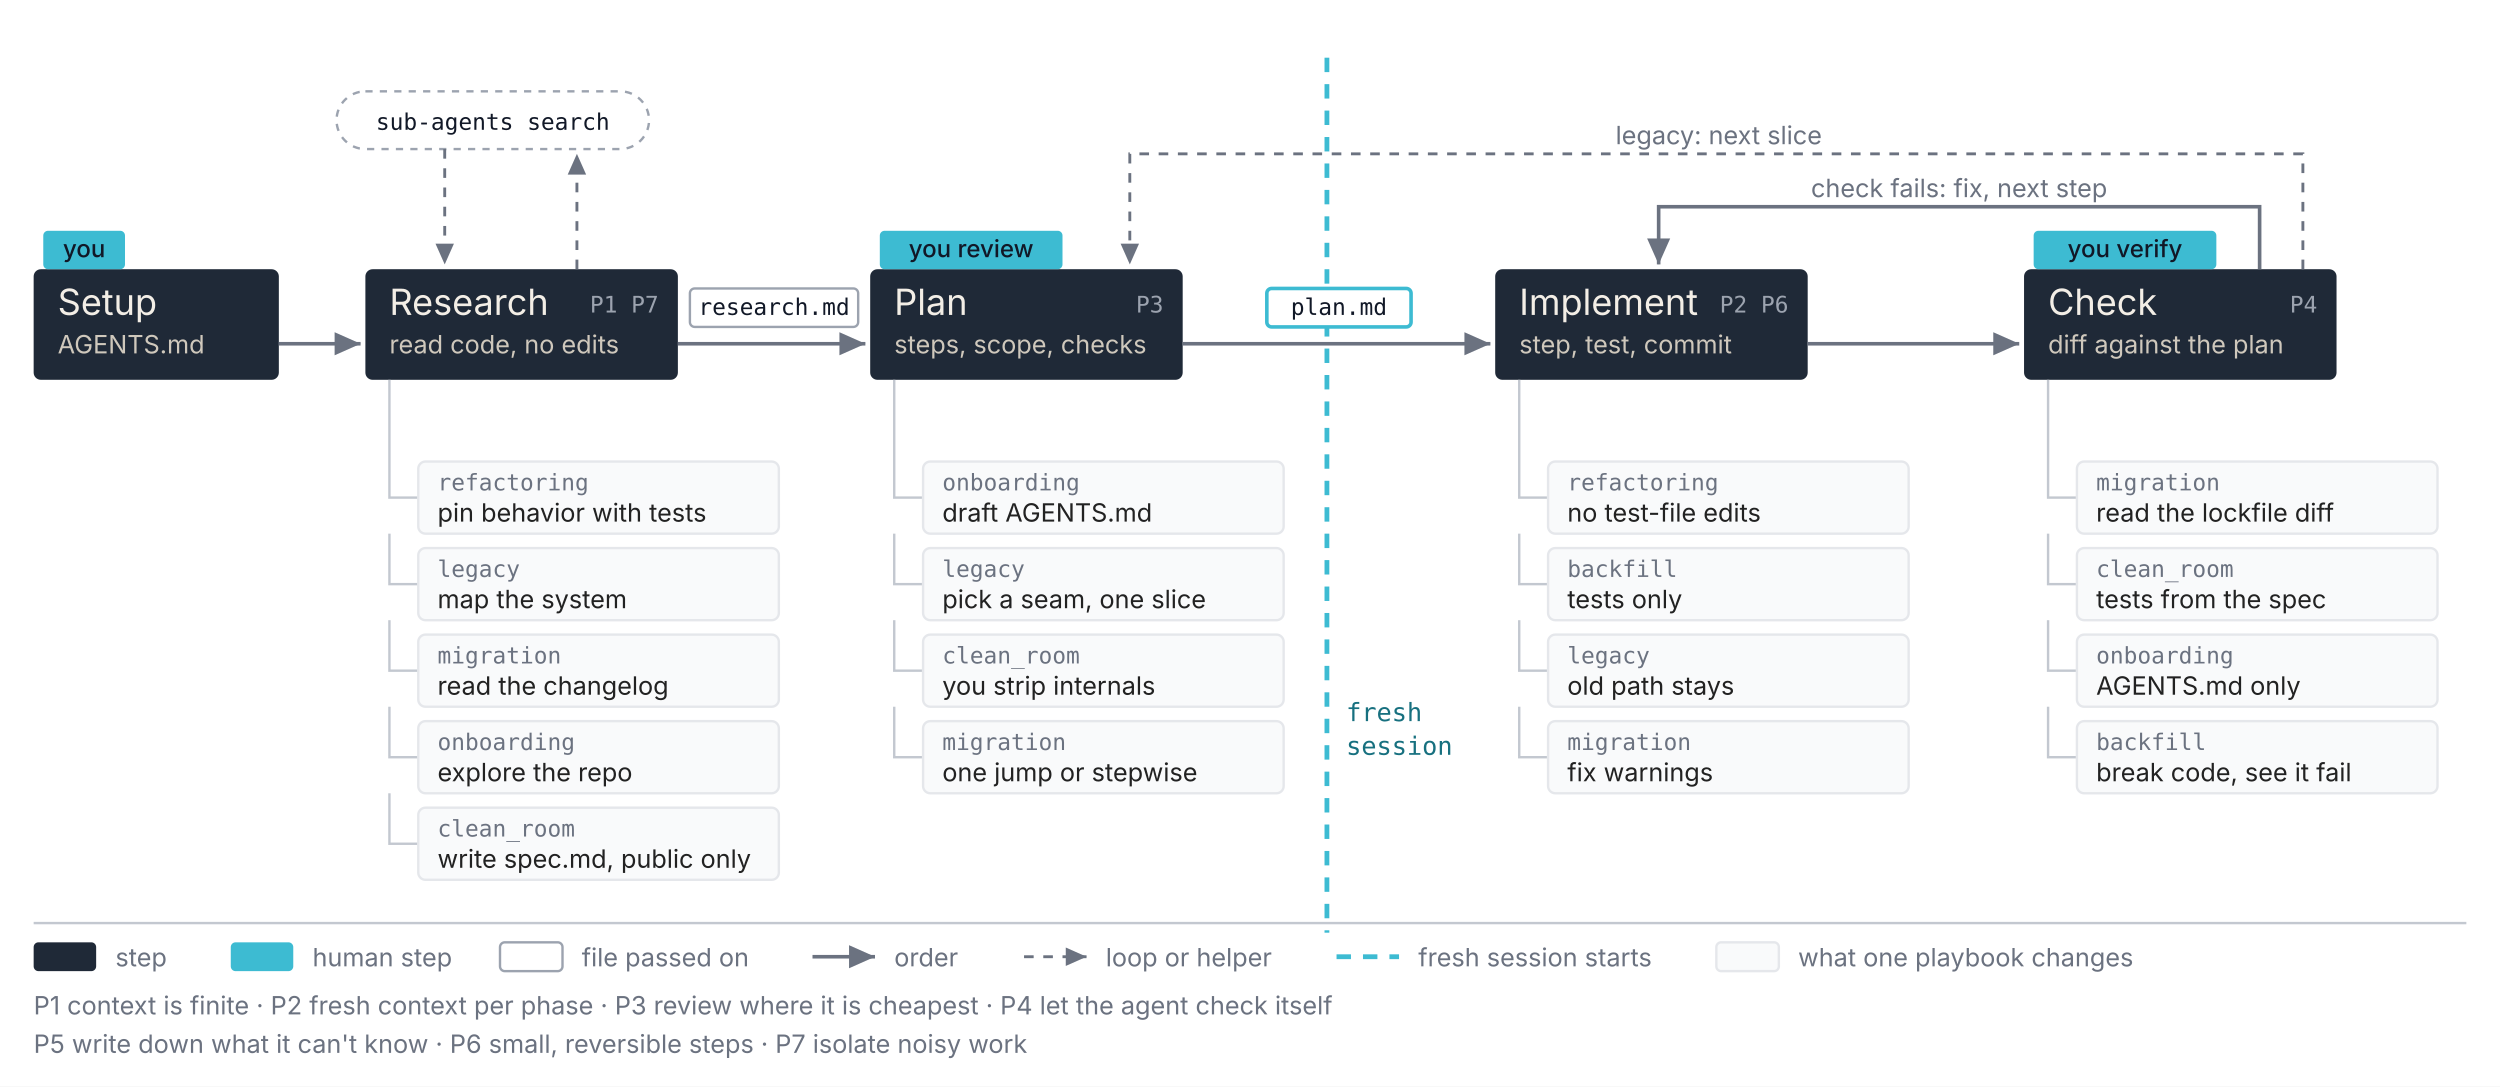
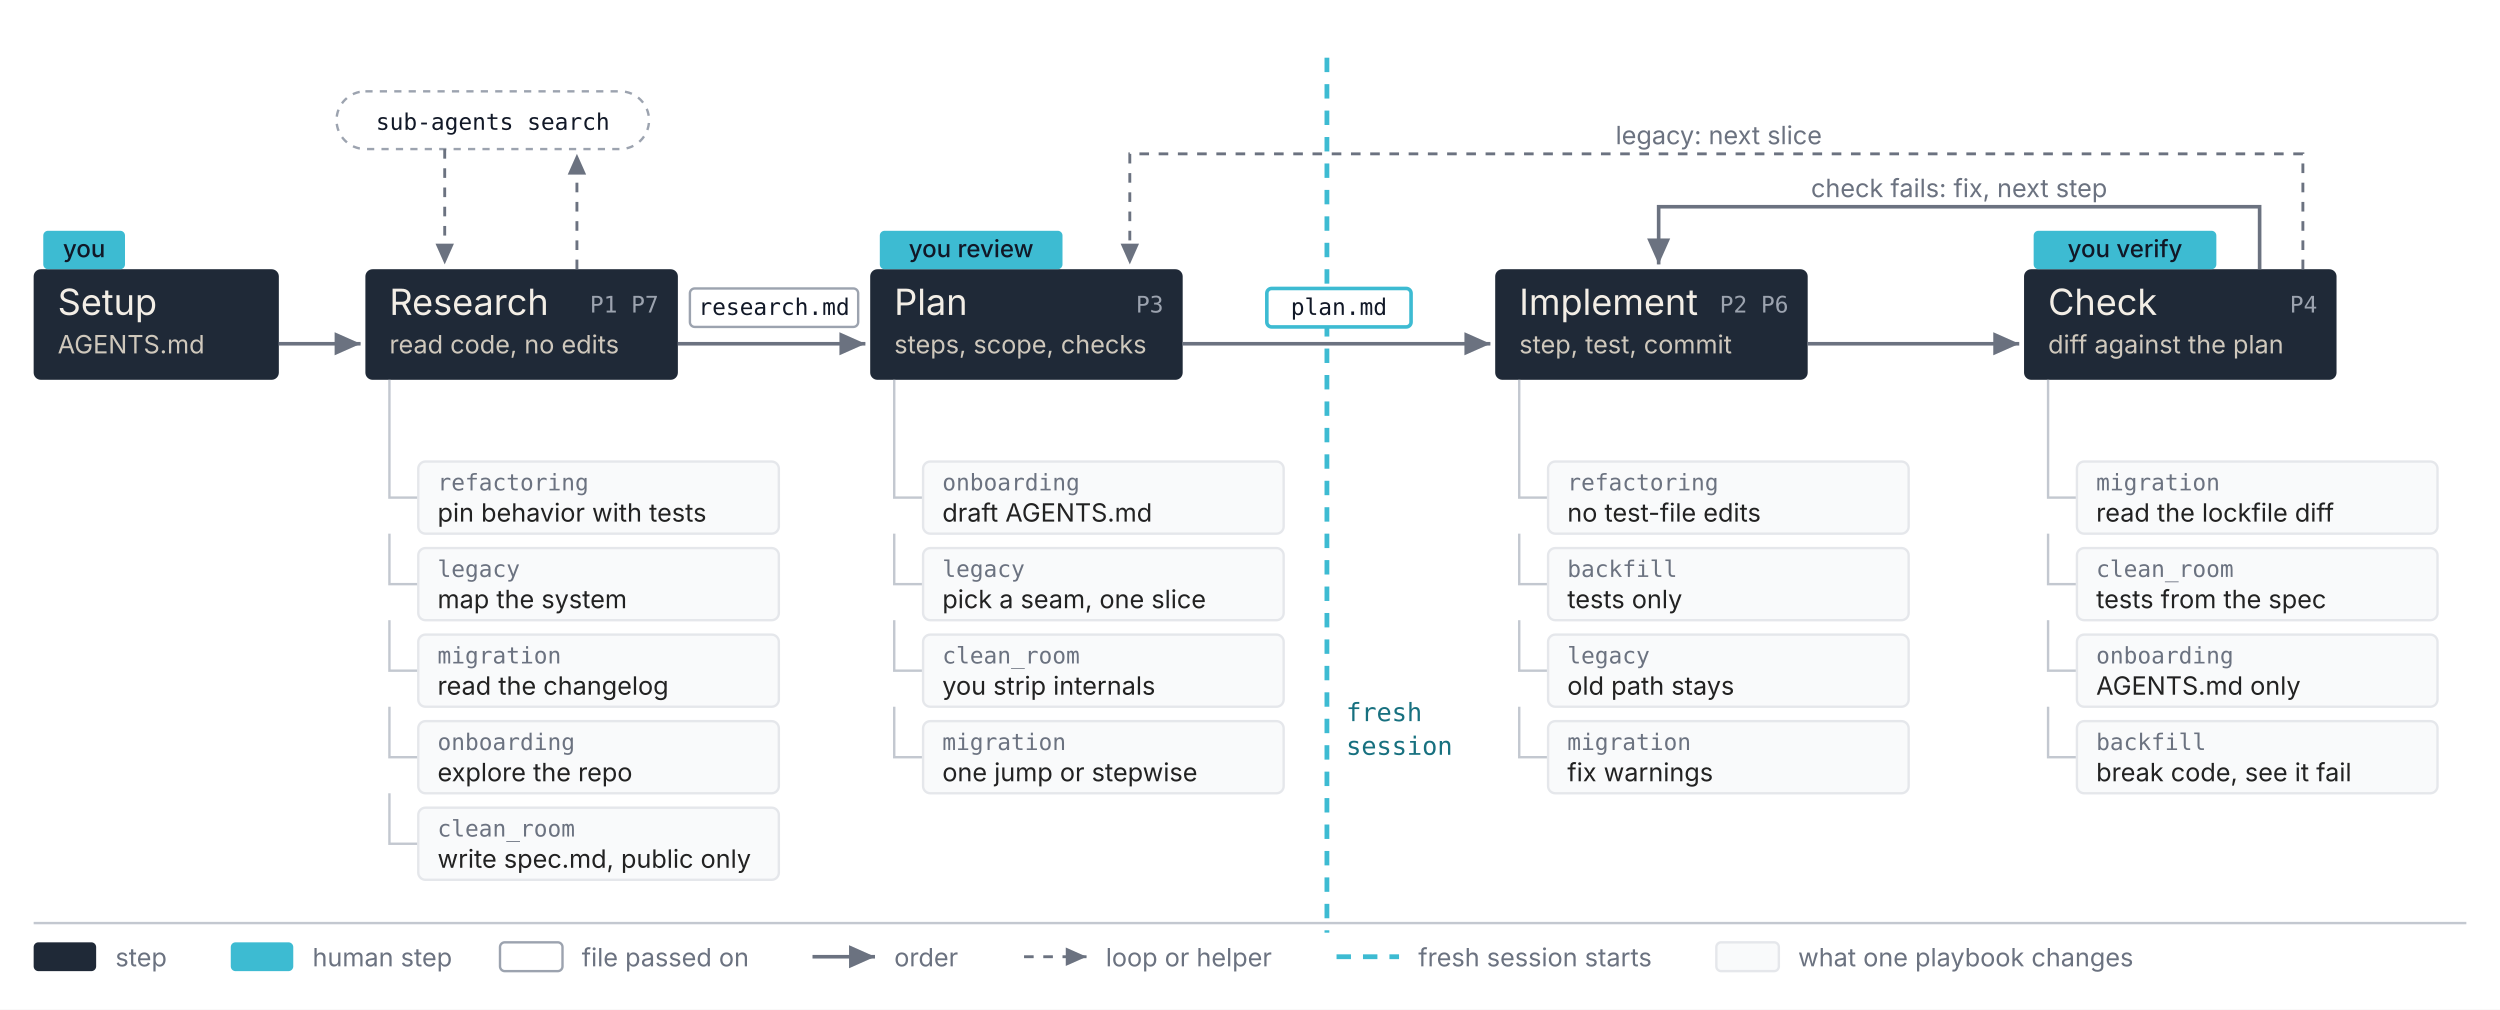
- <svg xmlns="http://www.w3.org/2000/svg" viewBox="0 0 1040 452" width="1040" height="452" role="img" aria-labelledby="t d">
+ <svg xmlns="http://www.w3.org/2000/svg" viewBox="0 0 1040 420" width="1040" height="420" role="img" aria-labelledby="t d">
  <style>
    .bg{fill:#ffffff}
    .node{fill:#1f2937}.nn{font:400 15px "Alata","Inter","Helvetica Neue",Arial,sans-serif;fill:#f3eee6}
    .nd{font:400 10.5px "Inter","Helvetica Neue",Arial,sans-serif;fill:#cfc8bc}.nt{font:400 9.5px "JetBrains Mono",ui-monospace,Menlo,Consolas,monospace;fill:#9ca3af}
    .pill{fill:#f9fafb;stroke:#e5e7eb;stroke-width:1}.pn{font:500 9.5px "JetBrains Mono",ui-monospace,Menlo,Consolas,monospace;fill:#6b7280}
    .pt{font:400 10.5px "Inter","Helvetica Neue",Arial,sans-serif;fill:#222222}
    .chip{fill:#ffffff;stroke:#9ca3af;stroke-width:1}.chipa{fill:#ffffff;stroke:#3dbbd2;stroke-width:1.5}
    .cm{font:400 9.5px "JetBrains Mono",ui-monospace,Menlo,Consolas,monospace;fill:#111827}
    .lbl{font:400 10.5px "Inter","Helvetica Neue",Arial,sans-serif;fill:#6b7280}
    .br{stroke:#c3c8d0;stroke-width:1;fill:none}
    .ln{stroke:#6b7280;stroke-width:1.5;fill:none}.lnd{stroke:#6b7280;stroke-width:1.2;stroke-dasharray:4 4;fill:none}
    .bnd{stroke:#3dbbd2;stroke-width:2;stroke-dasharray:6 5;fill:none}.bt{font:500 10.5px "JetBrains Mono",ui-monospace,Menlo,Consolas,monospace;fill:#17707f}
    .tab{fill:#3dbbd2}.tabt{font:500 10px "Inter","Helvetica Neue",Arial,sans-serif;fill:#111827}
    .ar{fill:#6b7280}
    @media (prefers-color-scheme: dark){
      .bg{fill:#262421}.node{fill:#1d1b19;stroke:#45413b;stroke-width:1}
      .pill{fill:#302d29;stroke:#45413b}.pn{fill:#a59e92}.pt{fill:#ddd6ca}
      .chip{fill:#262421;stroke:#857e73}.chipa{fill:#262421;stroke:#56c8dd}.cm{fill:#e6e0d6}
      .lbl{fill:#a59e92}.br{stroke:#5a554d}.ln,.lnd{stroke:#a59e92}.ar{fill:#a59e92}
      .bnd{stroke:#56c8dd}.bt{fill:#56c8dd}.tab{fill:#56c8dd}.tabt{fill:#262421}
    }
</style>
  <defs>
    <marker id="m" viewBox="0 0 10 10" refX="9" refY="5" markerWidth="8" markerHeight="8" orient="auto-start-reverse">
      <path d="M0 1 L9 5 L0 9 z" class="ar" />
    </marker>
  </defs>
-   <rect class="bg" width="1040" height="452" />
+   <rect class="bg" width="1040" height="420" />
  <line class="bnd" x1="552" y1="24" x2="552" y2="388" />
  <text class="bt" x="560" y="300">fresh</text>
  <text class="bt" x="560" y="314">session</text>
  <rect class="node" x="14" y="112" width="102" height="46" rx="3" />
  <text class="nn" x="24" y="131">Setup</text>
  <text class="nt" x="108" y="130" text-anchor="end" />
  <text class="nd" x="24" y="147">AGENTS.md</text>
  <rect class="tab" x="18" y="96" width="34" height="16" rx="2" />
  <text class="tabt" x="35.0" y="107" text-anchor="middle">you</text>
  <rect class="node" x="152" y="112" width="130" height="46" rx="3" />
  <text class="nn" x="162" y="131">Research</text>
  <text class="nt" x="274" y="130" text-anchor="end">P1 P7</text>
  <text class="nd" x="162" y="147">read code, no edits</text>
  <rect class="node" x="362" y="112" width="130" height="46" rx="3" />
  <text class="nn" x="372" y="131">Plan</text>
  <text class="nt" x="484" y="130" text-anchor="end">P3</text>
  <text class="nd" x="372" y="147">steps, scope, checks</text>
  <rect class="tab" x="366" y="96" width="76" height="16" rx="2" />
  <text class="tabt" x="404.0" y="107" text-anchor="middle">you review</text>
  <rect class="node" x="622" y="112" width="130" height="46" rx="3" />
  <text class="nn" x="632" y="131">Implement</text>
  <text class="nt" x="744" y="130" text-anchor="end">P2 P6</text>
  <text class="nd" x="632" y="147">step, test, commit</text>
  <rect class="node" x="842" y="112" width="130" height="46" rx="3" />
  <text class="nn" x="852" y="131">Check</text>
  <text class="nt" x="964" y="130" text-anchor="end">P4</text>
  <text class="nd" x="852" y="147">diff against the plan</text>
  <rect class="tab" x="846" y="96" width="76" height="16" rx="2" />
  <text class="tabt" x="884.0" y="107" text-anchor="middle">you verify</text>
  <line class="ln" x1="116" y1="143" x2="150" y2="143" marker-end="url(#m)" />
  <line class="ln" x1="282" y1="143" x2="360" y2="143" marker-end="url(#m)" />
  <line class="ln" x1="492" y1="143" x2="620" y2="143" marker-end="url(#m)" />
  <line class="ln" x1="752" y1="143" x2="840" y2="143" marker-end="url(#m)" />
  <rect class="chip" x="287" y="120" width="70" height="16" rx="2" />
  <text class="cm" x="322" y="131" text-anchor="middle">research.md</text>
  <rect class="chipa" x="527" y="120" width="60" height="16" rx="2" />
  <text class="cm" x="557" y="131" text-anchor="middle">plan.md</text>
  <path class="ln" d="M940 112 V86 H690 V110" marker-end="url(#m)" />
  <text class="lbl" x="815" y="82" text-anchor="middle">check fails: fix, next step</text>
  <path class="lnd" d="M958 112 V64 H470 V110" marker-end="url(#m)" />
  <text class="lbl" x="715" y="60" text-anchor="middle">legacy: next slice</text>
  <rect class="chip" x="140" y="38" width="130" height="24" rx="12" style="stroke-dasharray:3 3" />
  <text class="cm" x="205" y="54" text-anchor="middle">sub-agents search</text>
  <path class="lnd" d="M185 62 V110" marker-end="url(#m)" />
  <path class="lnd" d="M240 112 V64" marker-end="url(#m)" />
  <path class="br" d="M162 158 V207 H174" />
  <rect class="pill" x="174" y="192" width="150" height="30" rx="3" />
  <text class="pn" x="182" y="204">refactoring</text>
  <text class="pt" x="182" y="217">pin behavior with tests</text>
  <path class="br" d="M162 222 V243 H174" />
  <rect class="pill" x="174" y="228" width="150" height="30" rx="3" />
  <text class="pn" x="182" y="240">legacy</text>
  <text class="pt" x="182" y="253">map the system</text>
  <path class="br" d="M162 258 V279 H174" />
  <rect class="pill" x="174" y="264" width="150" height="30" rx="3" />
  <text class="pn" x="182" y="276">migration</text>
  <text class="pt" x="182" y="289">read the changelog</text>
  <path class="br" d="M162 294 V315 H174" />
  <rect class="pill" x="174" y="300" width="150" height="30" rx="3" />
  <text class="pn" x="182" y="312">onboarding</text>
  <text class="pt" x="182" y="325">explore the repo</text>
  <path class="br" d="M162 330 V351 H174" />
  <rect class="pill" x="174" y="336" width="150" height="30" rx="3" />
  <text class="pn" x="182" y="348">clean_room</text>
  <text class="pt" x="182" y="361">write spec.md, public only</text>
  <path class="br" d="M372 158 V207 H384" />
  <rect class="pill" x="384" y="192" width="150" height="30" rx="3" />
  <text class="pn" x="392" y="204">onboarding</text>
  <text class="pt" x="392" y="217">draft AGENTS.md</text>
  <path class="br" d="M372 222 V243 H384" />
  <rect class="pill" x="384" y="228" width="150" height="30" rx="3" />
  <text class="pn" x="392" y="240">legacy</text>
  <text class="pt" x="392" y="253">pick a seam, one slice</text>
  <path class="br" d="M372 258 V279 H384" />
  <rect class="pill" x="384" y="264" width="150" height="30" rx="3" />
  <text class="pn" x="392" y="276">clean_room</text>
  <text class="pt" x="392" y="289">you strip internals</text>
  <path class="br" d="M372 294 V315 H384" />
  <rect class="pill" x="384" y="300" width="150" height="30" rx="3" />
  <text class="pn" x="392" y="312">migration</text>
  <text class="pt" x="392" y="325">one jump or stepwise</text>
  <path class="br" d="M632 158 V207 H644" />
  <rect class="pill" x="644" y="192" width="150" height="30" rx="3" />
  <text class="pn" x="652" y="204">refactoring</text>
  <text class="pt" x="652" y="217">no test-file edits</text>
  <path class="br" d="M632 222 V243 H644" />
  <rect class="pill" x="644" y="228" width="150" height="30" rx="3" />
  <text class="pn" x="652" y="240">backfill</text>
  <text class="pt" x="652" y="253">tests only</text>
  <path class="br" d="M632 258 V279 H644" />
  <rect class="pill" x="644" y="264" width="150" height="30" rx="3" />
  <text class="pn" x="652" y="276">legacy</text>
  <text class="pt" x="652" y="289">old path stays</text>
  <path class="br" d="M632 294 V315 H644" />
  <rect class="pill" x="644" y="300" width="150" height="30" rx="3" />
  <text class="pn" x="652" y="312">migration</text>
  <text class="pt" x="652" y="325">fix warnings</text>
  <path class="br" d="M852 158 V207 H864" />
  <rect class="pill" x="864" y="192" width="150" height="30" rx="3" />
  <text class="pn" x="872" y="204">migration</text>
  <text class="pt" x="872" y="217">read the lockfile diff</text>
  <path class="br" d="M852 222 V243 H864" />
  <rect class="pill" x="864" y="228" width="150" height="30" rx="3" />
  <text class="pn" x="872" y="240">clean_room</text>
  <text class="pt" x="872" y="253">tests from the spec</text>
  <path class="br" d="M852 258 V279 H864" />
  <rect class="pill" x="864" y="264" width="150" height="30" rx="3" />
  <text class="pn" x="872" y="276">onboarding</text>
  <text class="pt" x="872" y="289">AGENTS.md only</text>
  <path class="br" d="M852 294 V315 H864" />
  <rect class="pill" x="864" y="300" width="150" height="30" rx="3" />
  <text class="pn" x="872" y="312">backfill</text>
  <text class="pt" x="872" y="325">break code, see it fail</text>
  <line class="br" x1="14" y1="384" x2="1026" y2="384" />
  <rect class="node" x="14" y="392" width="26" height="12" rx="2" />
  <text class="lbl" x="48" y="402">step</text>
  <rect class="tab" x="96" y="392" width="26" height="12" rx="2" />
  <text class="lbl" x="130" y="402">human step</text>
  <rect class="chip" x="208" y="392" width="26" height="12" rx="2" />
  <text class="lbl" x="242" y="402">file passed on</text>
  <line class="ln" x1="338" y1="398" x2="364" y2="398" marker-end="url(#m)" />
  <text class="lbl" x="372" y="402">order</text>
  <line class="lnd" x1="426" y1="398" x2="452" y2="398" marker-end="url(#m)" />
  <text class="lbl" x="460" y="402">loop or helper</text>
  <line class="bnd" x1="556" y1="398" x2="582" y2="398" />
  <text class="lbl" x="590" y="402">fresh session starts</text>
  <rect class="pill" x="714" y="392" width="26" height="12" rx="2" />
  <text class="lbl" x="748" y="402">what one playbook changes</text>
-   <text class="lbl" x="14" y="422">P1 context is finite · P2 fresh context per phase · P3 review where it is cheapest · P4 let the agent check itself</text>
-   <text class="lbl" x="14" y="438">P5 write down what it can't know · P6 small, reversible steps · P7 isolate noisy work</text>
</svg>
